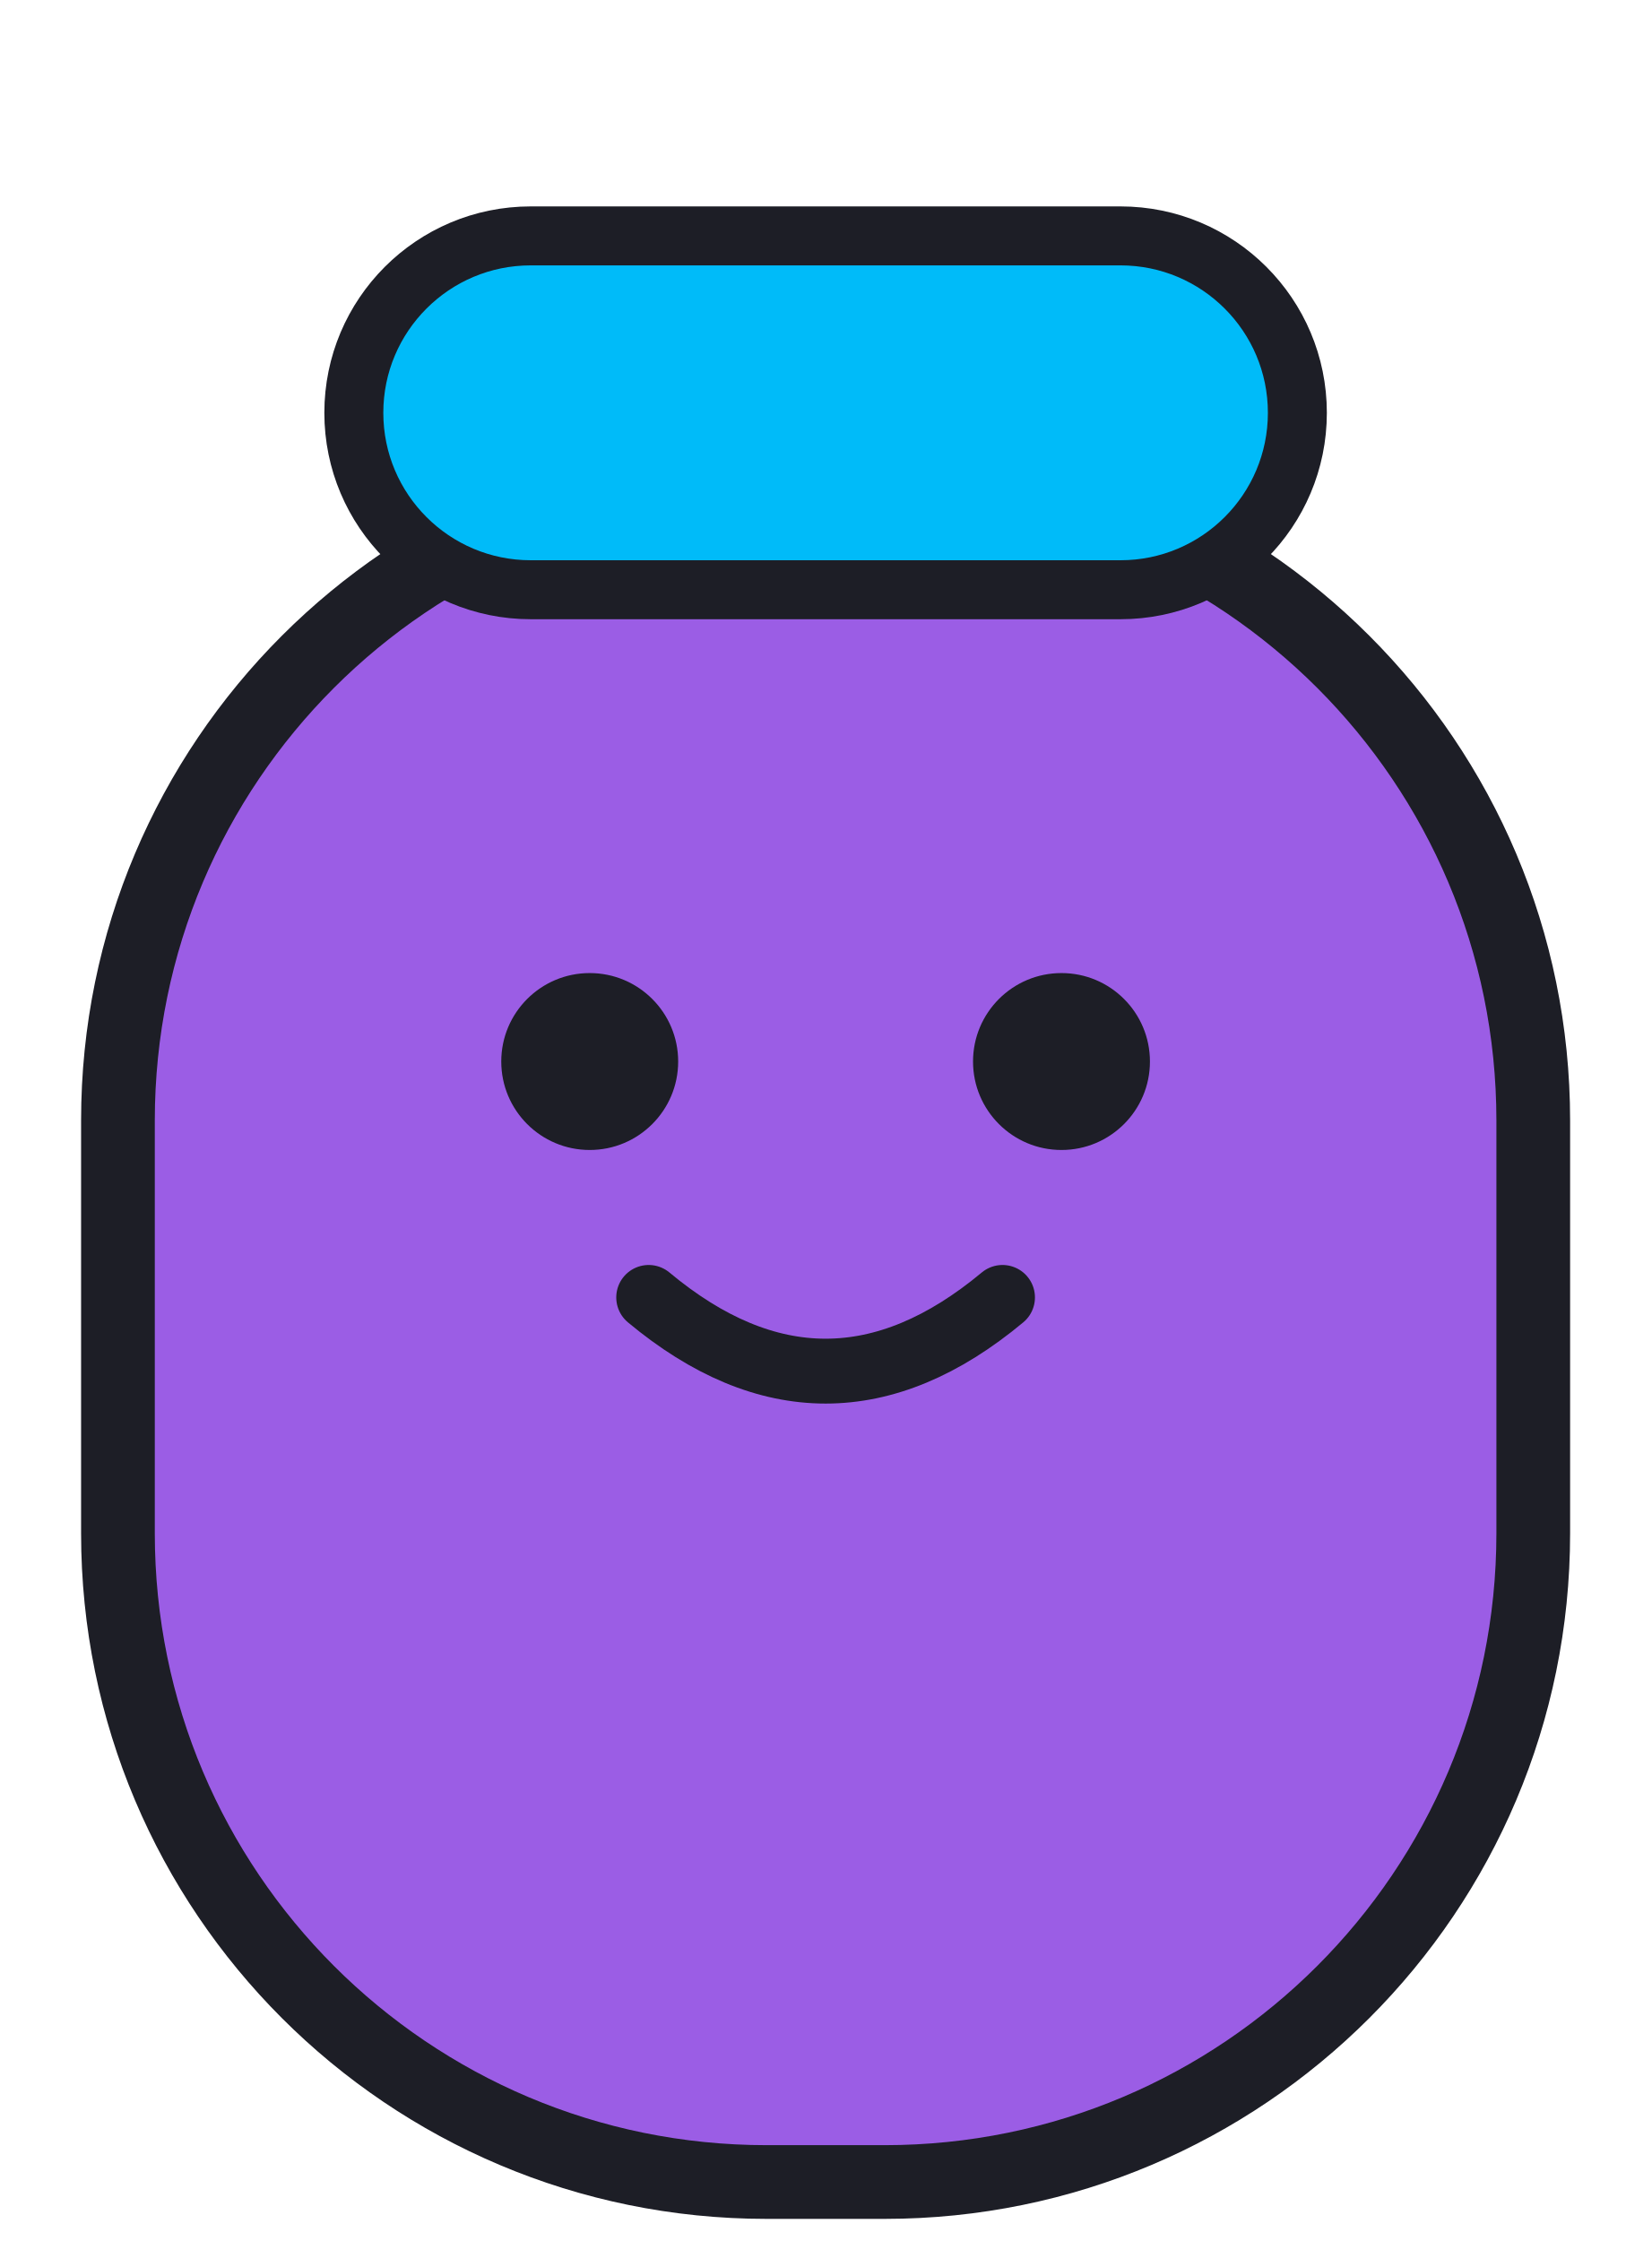
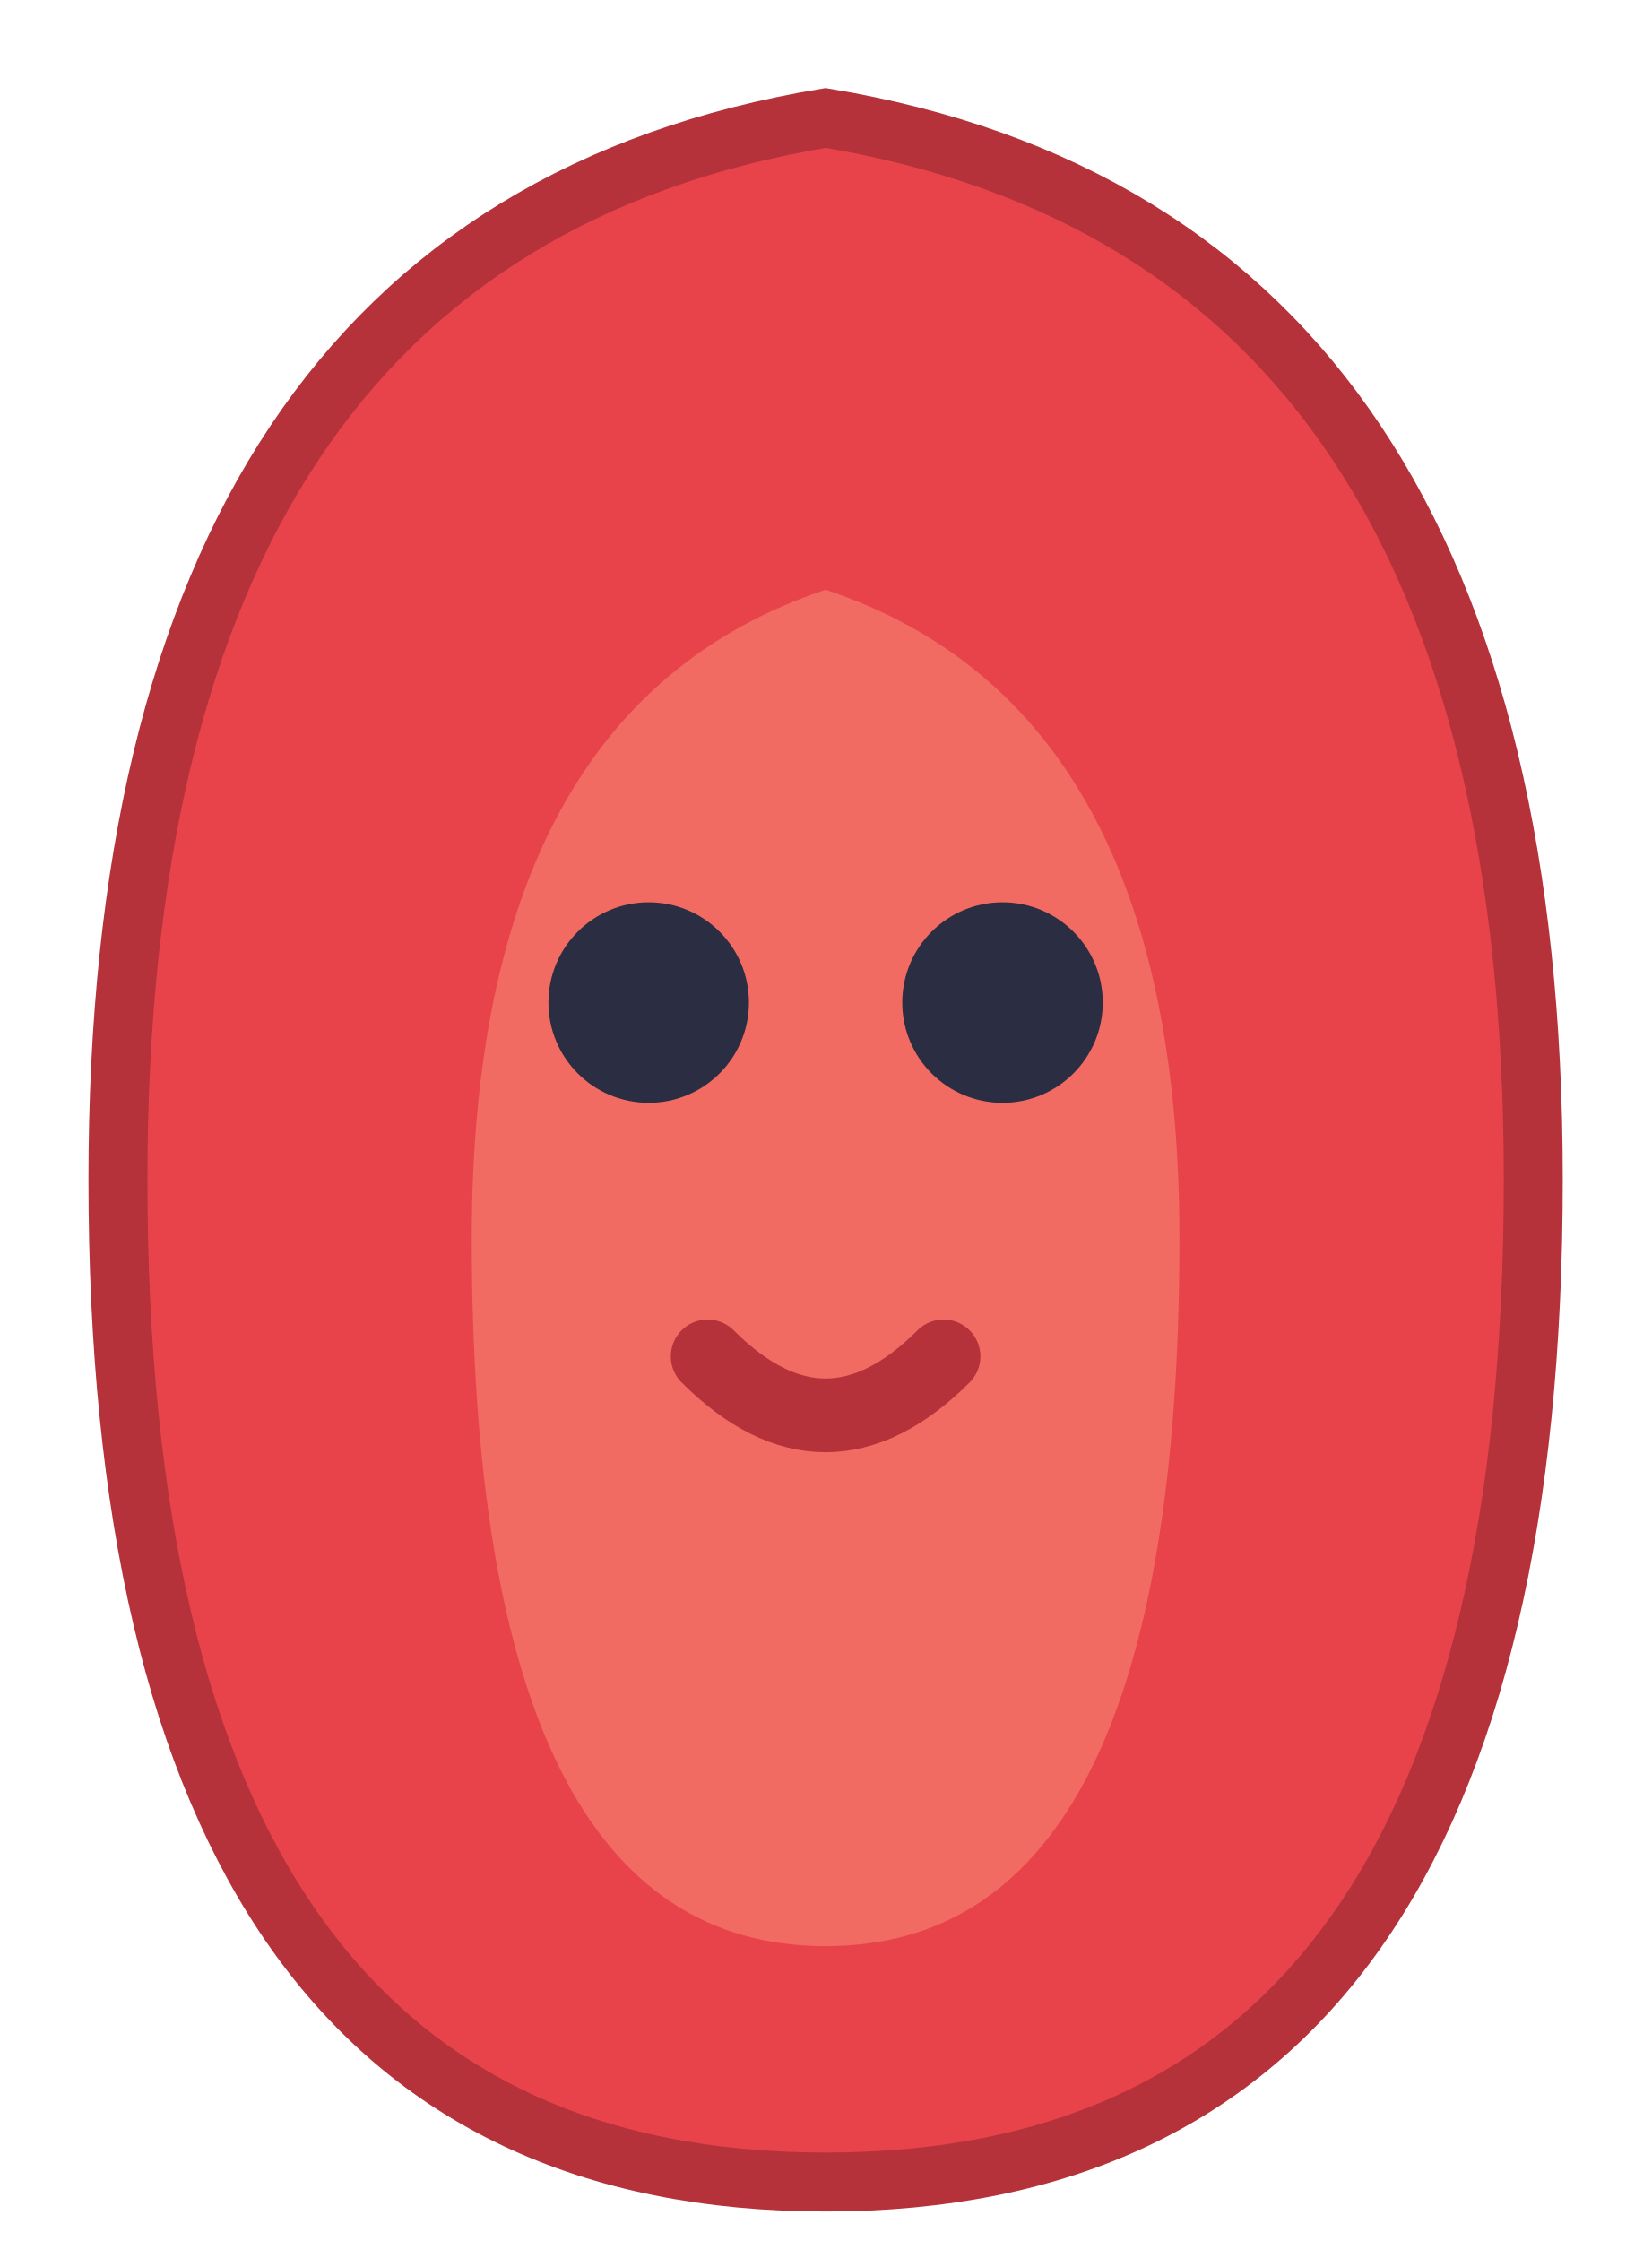
<svg xmlns="http://www.w3.org/2000/svg" width="56" height="76" viewBox="0 0 56 76">
-   <rect x="4" y="16" width="48" height="58" rx="22" fill="#9B5DE5" stroke="#1D1E26" stroke-width="2.5" />
-   <rect x="12" y="8" width="32" height="12" rx="6" fill="#00BBF9" stroke="#1D1E26" stroke-width="2" />
-   <circle cx="20" cy="36" r="3" fill="#1D1E26" />
-   <circle cx="36" cy="36" r="3" fill="#1D1E26" />
-   <path d="M22 44 Q28 49 34 44" fill="none" stroke="#1D1E26" stroke-width="2.2" stroke-linecap="round" />
+   <path d="M28 4 Q52 8 52 40 Q52 74 28 74 Q4 74 4 40 Q4 8 28 4 Z" fill="#E8434A" stroke="#B5323A" stroke-width="2" />
+   <path d="M28 20 Q40 24 40 42 Q40 66 28 66 Q16 66 16 42 Q16 24 28 20 Z" fill="#F26B63" />
+   <circle cx="22" cy="34" r="3.4" fill="#2B2D42" />
+   <circle cx="34" cy="34" r="3.4" fill="#2B2D42" />
+   <path d="M24 46 Q28 50 32 46" fill="none" stroke="#B5323A" stroke-width="2.5" stroke-linecap="round" />
</svg>
